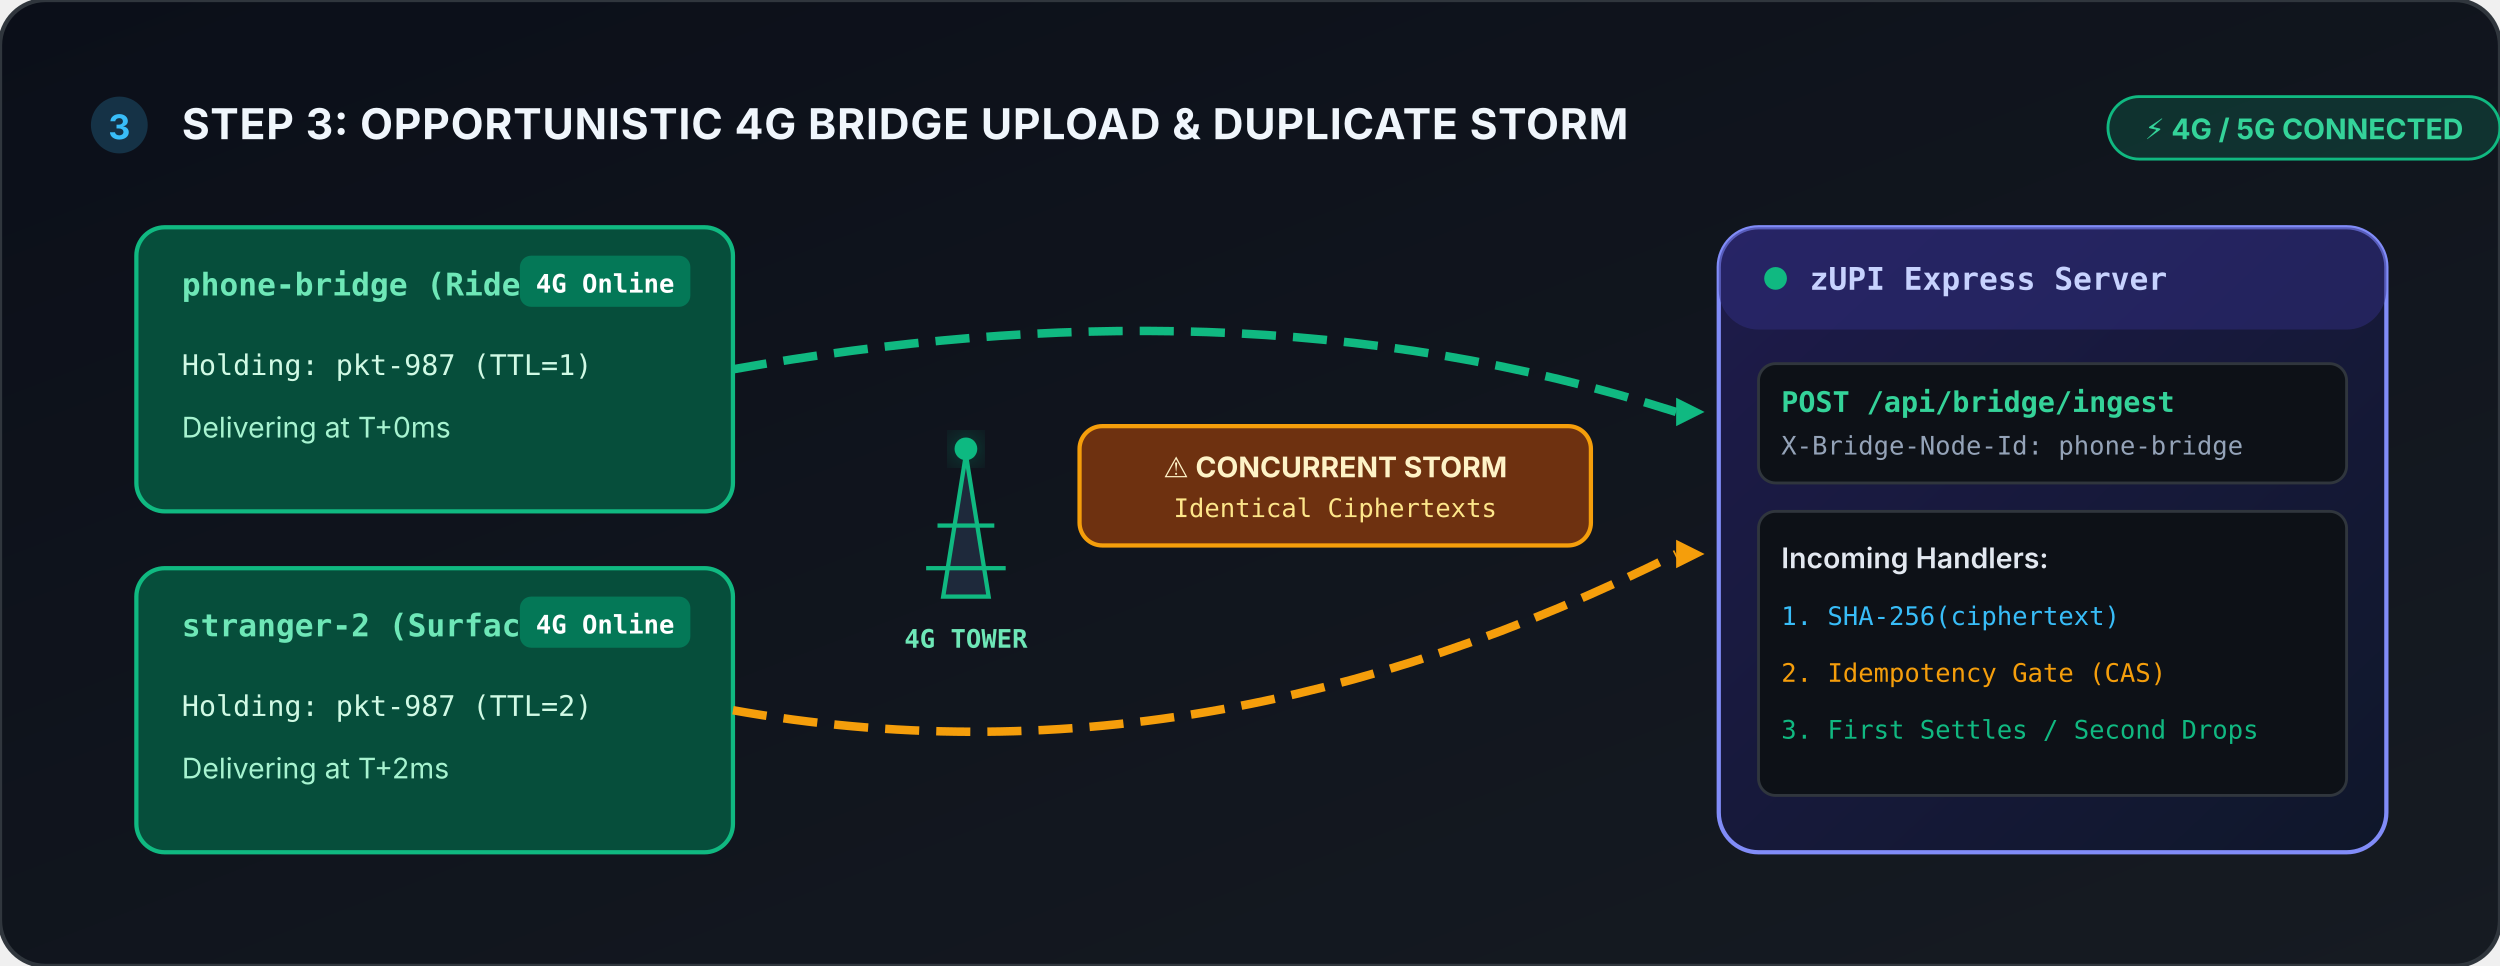
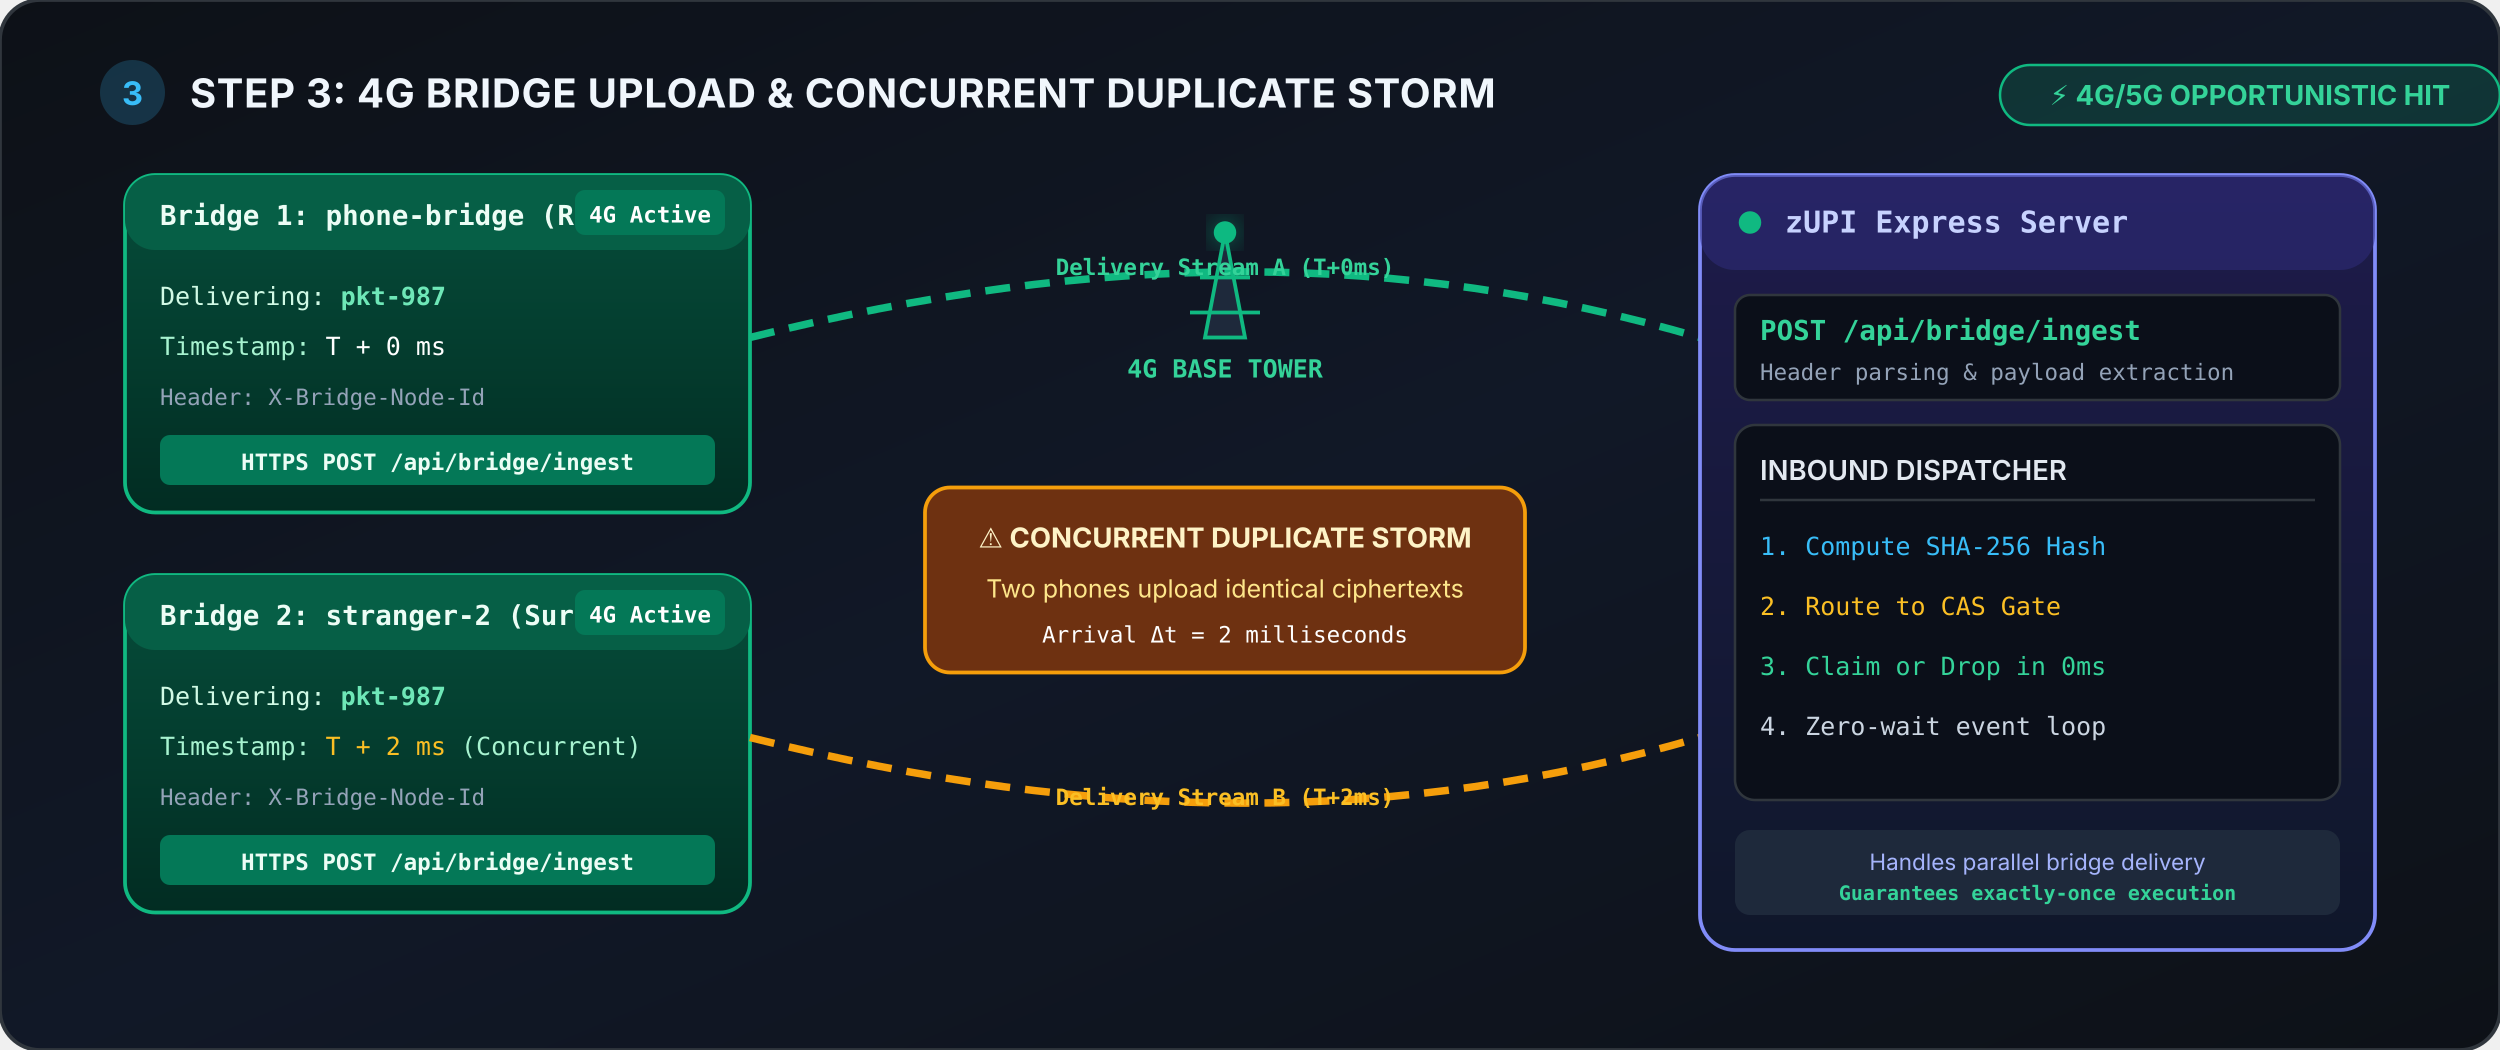
- <svg xmlns="http://www.w3.org/2000/svg" viewBox="0 0 880 340" width="100%" height="100%">
+ <svg xmlns="http://www.w3.org/2000/svg" viewBox="0 0 1000 420" width="100%" height="100%">
  <defs>
    <linearGradient id="bgGrad3" x1="0%" y1="0%" x2="100%" y2="100%">
-       <stop offset="0%" stop-color="#0b0f19" />
-       <stop offset="100%" stop-color="#161b22" />
+       <stop offset="0%" stop-color="#0d1117" />
+       <stop offset="50%" stop-color="#111827" />
+       <stop offset="100%" stop-color="#0d1117" />
    </linearGradient>
-     <linearGradient id="serverGrad" x1="0%" y1="0%" x2="100%" y2="100%">
+     <linearGradient id="bridgeCardGrad" x1="0%" y1="0%" x2="0%" y2="100%">
+       <stop offset="0%" stop-color="#064e3b" />
+       <stop offset="100%" stop-color="#022c22" />
+     </linearGradient>
+     <linearGradient id="serverCardGrad" x1="0%" y1="0%" x2="0%" y2="100%">
      <stop offset="0%" stop-color="#1e1b4b" />
      <stop offset="100%" stop-color="#0f172a" />
    </linearGradient>
-     <filter id="uploadGlow" x="-30%" y="-30%" width="160%" height="160%">
+     <filter id="towerGlow" x="-30%" y="-30%" width="160%" height="160%">
      <feGaussianBlur stdDeviation="6" result="blur" />
      <feComposite in="SourceGraphic" in2="blur" operator="over" />
    </filter>
    <style>
-       @keyframes towerWave {
-         0% { r: 12px; opacity: 0.9; stroke-width: 2; }
-         100% { r: 50px; opacity: 0; stroke-width: 0.5; }
+       @keyframes towerPulse {
+         0% { r: 10px; opacity: 0.9; stroke-width: 2.5; }
+         100% { r: 44px; opacity: 0; stroke-width: 0.5; }
      }
-       @keyframes uploadFlowA {
-         0% { stroke-dashoffset: 240; opacity: 0.3; }
-         50% { opacity: 1; }
-         100% { stroke-dashoffset: 0; opacity: 0.3; }
+       @keyframes streamMotion {
+         0% { stroke-dashoffset: 48; }
+         100% { stroke-dashoffset: 0; }
      }
-       @keyframes uploadFlowB {
-         0% { stroke-dashoffset: 240; opacity: 0.3; }
-         50% { opacity: 1; }
-         100% { stroke-dashoffset: 0; opacity: 0.3; }
+       @keyframes stormAlert {
+         0%, 100% { transform: scale(1); filter: drop-shadow(0 0 4px rgba(245, 158, 11, 0.4)); }
+         50% { transform: scale(1.03); filter: drop-shadow(0 0 10px rgba(245, 158, 11, 0.8)); }
      }
-       @keyframes pulseAlert {
-         0%, 100% { transform: scale(1); opacity: 0.9; }
-         50% { transform: scale(1.03); opacity: 1; filter: drop-shadow(0 0 8px rgba(245,158,11,0.6)); }
-       }
-       .tower-ring-1 { animation: towerWave 2s cubic-bezier(0.1, 0.7, 0.1, 1) infinite; }
-       .tower-ring-2 { animation: towerWave 2s cubic-bezier(0.1, 0.7, 0.1, 1) 0.7s infinite; }
-       .stream-a { stroke-dasharray: 12, 6; animation: uploadFlowA 1.6s linear infinite; }
-       .stream-b { stroke-dasharray: 12, 6; animation: uploadFlowB 1.8s linear infinite; }
-       .storm-badge { transform-origin: 470px 170px; animation: pulseAlert 2.5s ease-in-out infinite; }
+       .wave-t1 { animation: towerPulse 2.2s cubic-bezier(0.1, 0.7, 0.1, 1) infinite; }
+       .wave-t2 { animation: towerPulse 2.2s cubic-bezier(0.1, 0.7, 0.1, 1) 0.8s infinite; }
+       .stream-path { stroke-dasharray: 10, 6; animation: streamMotion 1.4s linear infinite; }
+       .alert-box { transform-origin: 490px 230px; animation: stormAlert 2.5s ease-in-out infinite; }
    </style>
  </defs>
-   <rect width="880" height="340" rx="16" fill="url(#bgGrad3)" stroke="#30363d" stroke-width="1.5" />
-   <g transform="translate(32, 34)">
-     <circle cx="10" cy="10" r="10" fill="#38bdf8" fill-opacity="0.2" />
-     <text x="10" y="15" fill="#38bdf8" font-family="-apple-system, BlinkMacSystemFont, sans-serif" font-size="12" font-weight="700" text-anchor="middle">3</text>
-     <text x="32" y="15" fill="#f0f6fc" font-family="-apple-system, BlinkMacSystemFont, sans-serif" font-size="15" font-weight="700" letter-spacing="0.3">STEP 3: OPPORTUNISTIC 4G BRIDGE UPLOAD &amp; DUPLICATE STORM</text>
-     <rect x="710" y="0" width="138" height="22" rx="11" fill="#10b981" fill-opacity="0.18" stroke="#10b981" stroke-width="1" />
-     <text x="779" y="15" fill="#34d399" font-family="-apple-system, BlinkMacSystemFont, sans-serif" font-size="10" font-weight="700" text-anchor="middle">⚡ 4G / 5G CONNECTED</text>
+   <rect width="1000" height="420" rx="16" fill="url(#bgGrad3)" stroke="#30363d" stroke-width="1.5" />
+   <g transform="translate(40, 24)">
+     <rect x="0" y="0" width="26" height="26" rx="13" fill="#38bdf8" fill-opacity="0.2" />
+     <text x="13" y="18" fill="#38bdf8" font-family="-apple-system, BlinkMacSystemFont, sans-serif" font-size="13" font-weight="700" text-anchor="middle">3</text>
+     <text x="36" y="19" fill="#f0f6fc" font-family="-apple-system, BlinkMacSystemFont, sans-serif" font-size="16" font-weight="700" letter-spacing="0.3">STEP 3: 4G BRIDGE UPLOAD &amp; CONCURRENT DUPLICATE STORM</text>
+     <rect x="760" y="2" width="200" height="24" rx="12" fill="#10b981" fill-opacity="0.18" stroke="#10b981" stroke-width="1" />
+     <text x="860" y="18" fill="#34d399" font-family="-apple-system, BlinkMacSystemFont, sans-serif" font-size="11" font-weight="700" text-anchor="middle">⚡ 4G/5G OPPORTUNISTIC HIT</text>
  </g>
-   <g transform="translate(48, 80)">
-     <rect width="210" height="100" rx="10" fill="#064e3b" stroke="#10b981" stroke-width="1.5" />
-     <text x="16" y="24" fill="#6ee7b7" font-family="monospace" font-size="11" font-weight="700">phone-bridge (Rider)</text>
-     <rect x="135" y="10" width="60" height="18" rx="4" fill="#047857" />
-     <text x="165" y="23" fill="#ffffff" font-family="monospace" font-size="9" font-weight="700" text-anchor="middle">4G Online</text>
-     <text x="16" y="52" fill="#d1fae5" font-family="monospace" font-size="10">Holding: pkt-987 (TTL=1)</text>
-     <text x="16" y="74" fill="#a7f3d0" font-family="-apple-system, BlinkMacSystemFont, sans-serif" font-size="10">Delivering at T+0ms</text>
+   <g transform="translate(50, 70)">
+     <g transform="translate(0, 0)">
+       <rect width="250" height="135" rx="12" fill="url(#bridgeCardGrad)" stroke="#10b981" stroke-width="1.5" />
+       <rect x="0" y="0" width="250" height="30" rx="12" fill="#065f46" />
+       <text x="14" y="20" fill="#ecfdf5" font-family="monospace" font-size="11" font-weight="700">Bridge 1: phone-bridge (Rider)</text>
+       <rect x="180" y="6" width="60" height="18" rx="4" fill="#047857" />
+       <text x="210" y="19" fill="#ffffff" font-family="monospace" font-size="9" font-weight="700" text-anchor="middle">4G Active</text>
+       <text x="14" y="52" fill="#d1fae5" font-family="monospace" font-size="10">Delivering: <tspan fill="#6ee7b7" font-weight="700">pkt-987</tspan>
+       </text>
+       <text x="14" y="72" fill="#a7f3d0" font-family="monospace" font-size="10">Timestamp:  <tspan fill="#ffffff">T + 0 ms</tspan>
+       </text>
+       <text x="14" y="92" fill="#94a3b8" font-family="monospace" font-size="9">Header: X-Bridge-Node-Id</text>
+       <rect x="14" y="104" width="222" height="20" rx="4" fill="#047857" />
+       <text x="125" y="118" fill="#ecfdf5" font-family="monospace" font-size="9" font-weight="700" text-anchor="middle">HTTPS POST /api/bridge/ingest</text>
+     </g>
+     <g transform="translate(0, 160)">
+       <rect width="250" height="135" rx="12" fill="url(#bridgeCardGrad)" stroke="#10b981" stroke-width="1.5" />
+       <rect x="0" y="0" width="250" height="30" rx="12" fill="#065f46" />
+       <text x="14" y="20" fill="#ecfdf5" font-family="monospace" font-size="11" font-weight="700">Bridge 2: stranger-2 (Surfaced)</text>
+       <rect x="180" y="6" width="60" height="18" rx="4" fill="#047857" />
+       <text x="210" y="19" fill="#ffffff" font-family="monospace" font-size="9" font-weight="700" text-anchor="middle">4G Active</text>
+       <text x="14" y="52" fill="#d1fae5" font-family="monospace" font-size="10">Delivering: <tspan fill="#6ee7b7" font-weight="700">pkt-987</tspan>
+       </text>
+       <text x="14" y="72" fill="#a7f3d0" font-family="monospace" font-size="10">Timestamp:  <tspan fill="#fbbf24">T + 2 ms</tspan> (Concurrent)</text>
+       <text x="14" y="92" fill="#94a3b8" font-family="monospace" font-size="9">Header: X-Bridge-Node-Id</text>
+       <rect x="14" y="104" width="222" height="20" rx="4" fill="#047857" />
+       <text x="125" y="118" fill="#ecfdf5" font-family="monospace" font-size="9" font-weight="700" text-anchor="middle">HTTPS POST /api/bridge/ingest</text>
+     </g>
  </g>
-   <g transform="translate(48, 200)">
-     <rect width="210" height="100" rx="10" fill="#064e3b" stroke="#10b981" stroke-width="1.5" />
-     <text x="16" y="24" fill="#6ee7b7" font-family="monospace" font-size="11" font-weight="700">stranger-2 (Surfaced)</text>
-     <rect x="135" y="10" width="60" height="18" rx="4" fill="#047857" />
-     <text x="165" y="23" fill="#ffffff" font-family="monospace" font-size="9" font-weight="700" text-anchor="middle">4G Online</text>
-     <text x="16" y="52" fill="#d1fae5" font-family="monospace" font-size="10">Holding: pkt-987 (TTL=2)</text>
-     <text x="16" y="74" fill="#a7f3d0" font-family="-apple-system, BlinkMacSystemFont, sans-serif" font-size="10">Delivering at T+2ms</text>
+   <g transform="translate(470, 75)">
+     <circle cx="20" cy="20" class="wave-t1" fill="none" stroke="#10b981" />
+     <circle cx="20" cy="20" class="wave-t2" fill="none" stroke="#34d399" />
+     <path d="M 12 60 L 20 18 L 28 60 Z" fill="#1e293b" stroke="#10b981" stroke-width="1.5" />
+     <line x1="10" y1="36" x2="30" y2="36" stroke="#10b981" stroke-width="1.5" />
+     <line x1="6" y1="50" x2="34" y2="50" stroke="#10b981" stroke-width="1.5" />
+     <circle cx="20" cy="18" r="4.5" fill="#10b981" filter="url(#towerGlow)" />
+     <text x="20" y="76" fill="#34d399" font-family="monospace" font-size="10" font-weight="700" text-anchor="middle">4G BASE TOWER</text>
  </g>
-   <g transform="translate(320, 140)">
-     <circle cx="20" cy="20" class="tower-ring-1" fill="none" stroke="#10b981" />
-     <circle cx="20" cy="20" class="tower-ring-2" fill="none" stroke="#34d399" />
-     <path d="M 12 70 L 20 20 L 28 70 Z" fill="#1e293b" stroke="#10b981" stroke-width="1.5" />
-     <line x1="10" y1="45" x2="30" y2="45" stroke="#10b981" stroke-width="1.5" />
-     <line x1="6" y1="60" x2="34" y2="60" stroke="#10b981" stroke-width="1.5" />
-     <circle cx="20" cy="18" r="4" fill="#10b981" filter="url(#uploadGlow)" />
-     <text x="20" y="88" fill="#6ee7b7" font-family="monospace" font-size="9" font-weight="700" text-anchor="middle">4G TOWER</text>
+   <path d="M 300 135 C 440 100, 560 100, 680 135" fill="none" stroke="#10b981" stroke-width="3" class="stream-path" />
+   <polygon points="680,130 690,135 680,140" fill="#10b981" />
+   <text x="490" y="110" fill="#34d399" font-family="monospace" font-size="9" font-weight="700" text-anchor="middle">Delivery Stream A (T+0ms)</text>
+   <g class="alert-box" transform="translate(370, 195)">
+     <rect width="240" height="74" rx="10" fill="#78350f" fill-opacity="0.9" stroke="#f59e0b" stroke-width="1.5" />
+     <text x="120" y="24" fill="#fef3c7" font-family="-apple-system, BlinkMacSystemFont, sans-serif" font-size="11" font-weight="700" text-anchor="middle">⚠️ CONCURRENT DUPLICATE STORM</text>
+     <text x="120" y="44" fill="#fde68a" font-family="-apple-system, BlinkMacSystemFont, sans-serif" font-size="10" text-anchor="middle">Two phones upload identical ciphertexts</text>
+     <text x="120" y="62" fill="#ffffff" font-family="monospace" font-size="9" text-anchor="middle">Arrival Δt = 2 milliseconds</text>
  </g>
-   <path d="M 258 130 C 370 110, 480 110, 590 145" fill="none" stroke="#10b981" stroke-width="3" class="stream-a" />
-   <polygon points="590,140 600,145 590,150" fill="#10b981" />
-   <path d="M 258 250 C 370 270, 480 250, 590 195" fill="none" stroke="#f59e0b" stroke-width="3" class="stream-b" />
-   <polygon points="590,190 600,195 590,200" fill="#f59e0b" />
-   <g class="storm-badge" transform="translate(380, 150)">
-     <rect width="180" height="42" rx="8" fill="#78350f" fill-opacity="0.9" stroke="#f59e0b" stroke-width="1.5" />
-     <text x="90" y="18" fill="#fef3c7" font-family="-apple-system, BlinkMacSystemFont, sans-serif" font-size="10" font-weight="700" text-anchor="middle">⚠️ CONCURRENT STORM</text>
-     <text x="90" y="32" fill="#fde68a" font-family="monospace" font-size="9" text-anchor="middle">Identical Ciphertexts</text>
-   </g>
-   <g transform="translate(605, 80)">
-     <rect width="235" height="220" rx="14" fill="url(#serverGrad)" stroke="#818cf8" stroke-width="1.5" />
-     <rect x="0" y="0" width="235" height="36" rx="14" fill="#312e81" fill-opacity="0.5" />
-     <circle cx="20" cy="18" r="4" fill="#10b981" />
-     <text x="32" y="22" fill="#c7d2fe" font-family="monospace" font-size="11" font-weight="700">zUPI Express Server</text>
-     <rect x="14" y="48" width="207" height="42" rx="6" fill="#0d1117" stroke="#30363d" stroke-width="1" />
-     <text x="22" y="65" fill="#34d399" font-family="monospace" font-size="10" font-weight="700">POST /api/bridge/ingest</text>
-     <text x="22" y="80" fill="#94a3b8" font-family="monospace" font-size="9">X-Bridge-Node-Id: phone-bridge</text>
-     <rect x="14" y="100" width="207" height="100" rx="6" fill="#0d1117" stroke="#30363d" stroke-width="1" />
-     <text x="22" y="120" fill="#e2e8f0" font-family="-apple-system, BlinkMacSystemFont, sans-serif" font-size="10" font-weight="600">Incoming Handlers:</text>
-     <text x="22" y="140" fill="#38bdf8" font-family="monospace" font-size="9">1. SHA-256(ciphertext)</text>
-     <text x="22" y="160" fill="#f59e0b" font-family="monospace" font-size="9">2. Idempotency Gate (CAS)</text>
-     <text x="22" y="180" fill="#10b981" font-family="monospace" font-size="9">3. First Settles / Second Drops</text>
+   <path d="M 300 295 C 440 330, 560 330, 680 295" fill="none" stroke="#f59e0b" stroke-width="3" class="stream-path" />
+   <polygon points="680,290 690,295 680,300" fill="#f59e0b" />
+   <text x="490" y="322" fill="#fbbf24" font-family="monospace" font-size="9" font-weight="700" text-anchor="middle">Delivery Stream B (T+2ms)</text>
+   <g transform="translate(680, 70)">
+     <rect width="270" height="310" rx="14" fill="url(#serverCardGrad)" stroke="#818cf8" stroke-width="1.5" />
+     <rect x="0" y="0" width="270" height="38" rx="14" fill="#312e81" fill-opacity="0.5" />
+     <circle cx="20" cy="19" r="4.5" fill="#10b981" />
+     <text x="34" y="23" fill="#c7d2fe" font-family="monospace" font-size="12" font-weight="700">zUPI Express Server</text>
+     <rect x="14" y="48" width="242" height="42" rx="6" fill="#0b0f19" stroke="#30363d" stroke-width="1" />
+     <text x="24" y="66" fill="#34d399" font-family="monospace" font-size="11" font-weight="700">POST /api/bridge/ingest</text>
+     <text x="24" y="82" fill="#94a3b8" font-family="monospace" font-size="9">Header parsing &amp; payload extraction</text>
+     <rect x="14" y="100" width="242" height="150" rx="8" fill="#0b0f19" stroke="#30363d" stroke-width="1" />
+     <text x="24" y="122" fill="#e2e8f0" font-family="-apple-system, BlinkMacSystemFont, sans-serif" font-size="11" font-weight="600">INBOUND DISPATCHER</text>
+     <line x1="24" y1="130" x2="246" y2="130" stroke="#30363d" stroke-width="1" />
+     <text x="24" y="152" fill="#38bdf8" font-family="monospace" font-size="10">1. Compute SHA-256 Hash</text>
+     <text x="24" y="176" fill="#fbbf24" font-family="monospace" font-size="10">2. Route to CAS Gate</text>
+     <text x="24" y="200" fill="#34d399" font-family="monospace" font-size="10">3. Claim or Drop in 0ms</text>
+     <text x="24" y="224" fill="#cbd5e1" font-family="monospace" font-size="10">4. Zero-wait event loop</text>
+     <rect x="14" y="262" width="242" height="34" rx="6" fill="#1e293b" />
+     <text x="135" y="278" fill="#a5b4fc" font-family="-apple-system, BlinkMacSystemFont, sans-serif" font-size="9" text-anchor="middle">Handles parallel bridge delivery</text>
+     <text x="135" y="290" fill="#34d399" font-family="monospace" font-size="8" font-weight="600" text-anchor="middle">Guarantees exactly-once execution</text>
  </g>
</svg>
